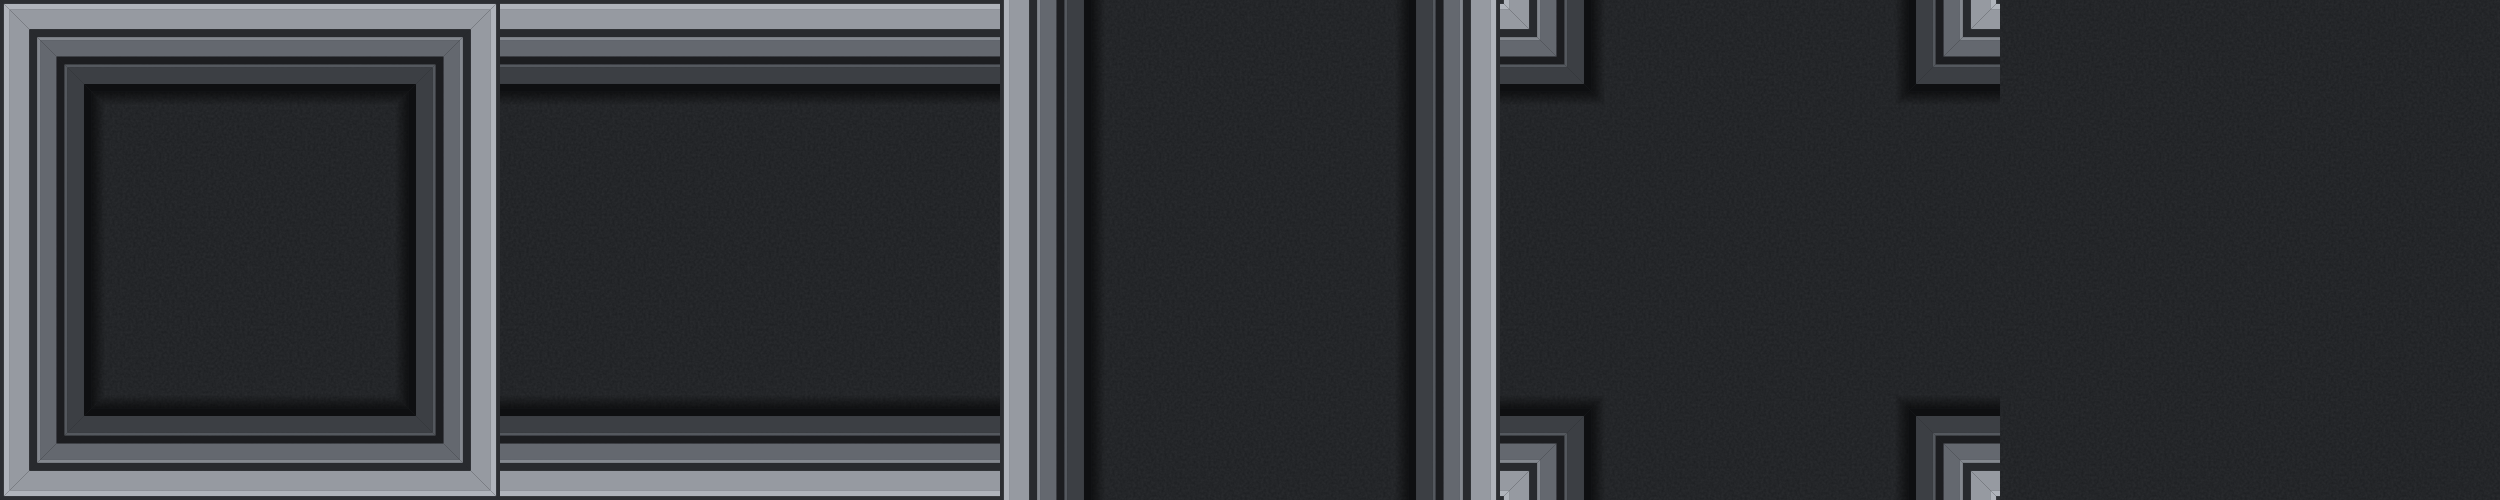
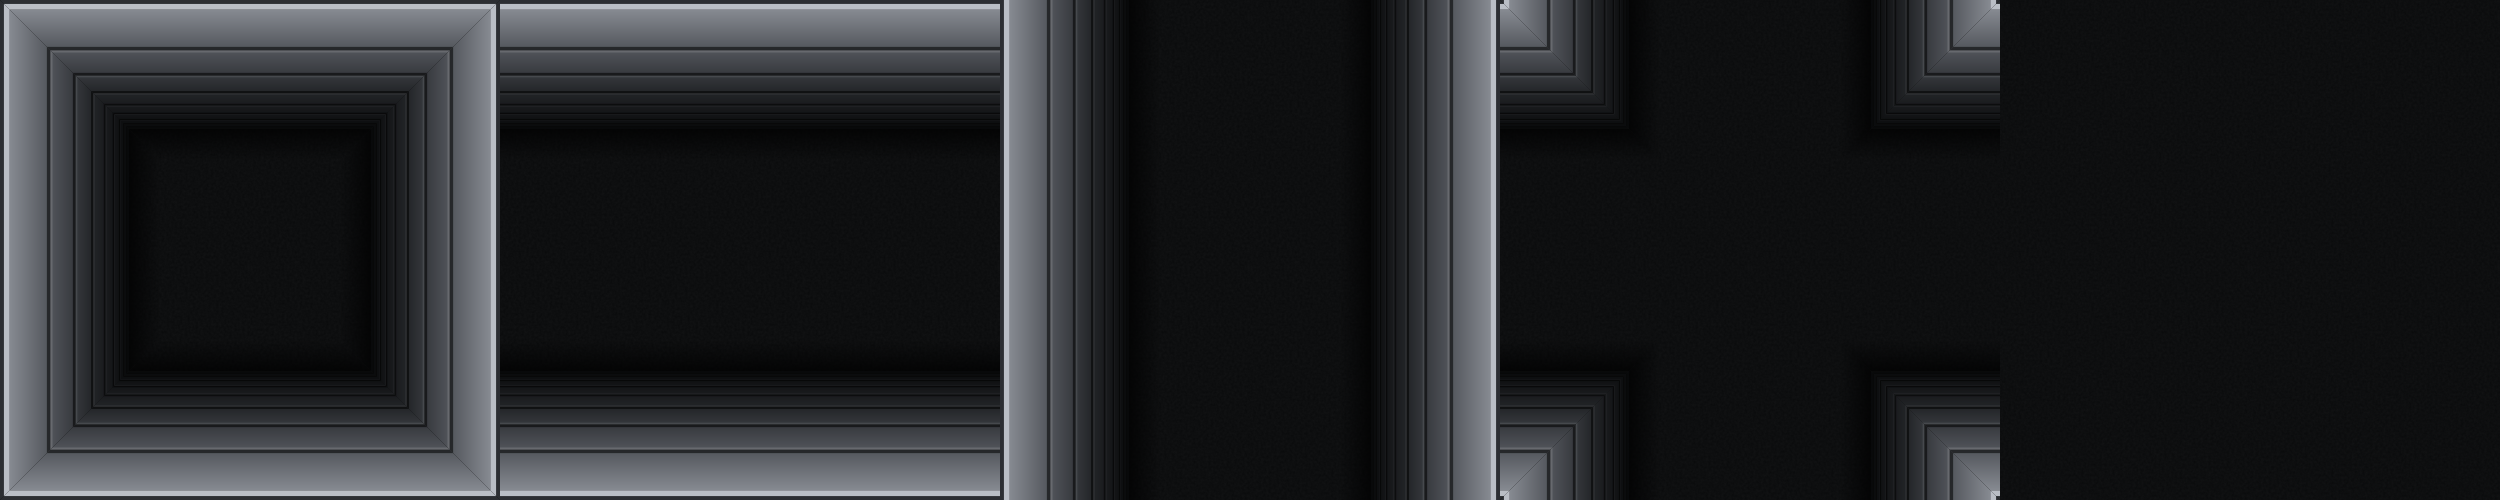
<svg xmlns="http://www.w3.org/2000/svg" xmlns:xlink="http://www.w3.org/1999/xlink" width="1280" height="256" viewBox="0 0 1280 256">
  <defs>
-     <linearGradient id="shade" gradientUnits="userSpaceOnUse" x1="0" y1="47" x2="0" y2="54">
-       <stop offset="0" stop-color="rgb(0, 0, 0)" stop-opacity="0.55" />
+     <linearGradient id="fall" gradientUnits="userSpaceOnUse" x1="0" y1="5" x2="0" y2="66">
+       <stop offset="0" stop-color="rgb(134, 138, 145)" />
+       <stop offset="0.35" stop-color="rgb(80, 83, 89)" />
+       <stop offset="0.7" stop-color="rgb(34, 36, 39)" />
+       <stop offset="1" stop-color="rgb(9, 10, 11)" />
+     </linearGradient>
+     <linearGradient id="shade" gradientUnits="userSpaceOnUse" x1="0" y1="66" x2="0" y2="82">
+       <stop offset="0" stop-color="rgb(0, 0, 0)" stop-opacity="0.7" />
      <stop offset="1" stop-color="rgb(0, 0, 0)" stop-opacity="0" />
    </linearGradient>
    <filter id="grain" filterUnits="userSpaceOnUse" x="0" y="0" width="1280" height="256" color-interpolation-filters="sRGB">
      <feTurbulence type="fractalNoise" baseFrequency="0.75" numOctaves="2" seed="13" stitchTiles="stitch" x="0" y="0" width="128" height="128" result="noise" />
-       <feColorMatrix in="noise" type="matrix" values="1 0 0 0 0  1 0 0 0 0  1 0 0 0 0  0 0 0 0 0.06" x="0" y="0" width="128" height="128" result="speckle" />
+       <feColorMatrix in="noise" type="matrix" values="1 0 0 0 0  1 0 0 0 0  1 0 0 0 0  0 0 0 0 0.035" x="0" y="0" width="128" height="128" result="speckle" />
      <feTile in="speckle" x="0" y="0" width="1280" height="256" />
    </filter>
    <g id="band">
-       <rect x="0" y="47" width="256" height="7" fill="url(#shade)" />
      <rect x="0" y="0" width="256" height="2" fill="rgb(44, 46, 50)" />
-       <rect x="0" y="2" width="256" height="3" fill="rgb(176, 180, 187)" />
-       <rect x="0" y="5" width="256" height="10" fill="rgb(150, 154, 161)" />
-       <rect x="0" y="15" width="256" height="4" fill="rgb(40, 42, 46)" />
-       <rect x="0" y="19" width="256" height="1.5" fill="rgb(132, 136, 143)" />
-       <rect x="0" y="20.5" width="256" height="8.5" fill="rgb(100, 104, 111)" />
-       <rect x="0" y="29" width="256" height="4" fill="rgb(28, 29, 32)" />
-       <rect x="0" y="33" width="256" height="1.5" fill="rgb(84, 88, 94)" />
-       <rect x="0" y="34.5" width="256" height="8.5" fill="rgb(60, 63, 68)" />
-       <rect x="0" y="43" width="256" height="4" fill="rgb(14, 15, 17)" />
+       <rect x="0" y="2" width="256" height="3" fill="rgb(186, 190, 197)" />
+       <rect x="0" y="5" width="256" height="61" fill="url(#fall)" />
+       <rect x="0" y="24" width="256" height="1.8" fill="rgb(0, 0, 0)" opacity="0.55" />
+       <rect x="0" y="25.8" width="256" height="1.08" fill="rgb(255, 255, 255)" opacity="0.13" />
+       <rect x="0" y="37.3" width="256" height="1.44" fill="rgb(0, 0, 0)" opacity="0.55" />
+       <rect x="0" y="38.74" width="256" height="0.86" fill="rgb(255, 255, 255)" opacity="0.091" />
+       <rect x="0" y="46.61" width="256" height="1.15" fill="rgb(0, 0, 0)" opacity="0.55" />
+       <rect x="0" y="47.76" width="256" height="0.69" fill="rgb(255, 255, 255)" opacity="0.064" />
+       <rect x="0" y="53.13" width="256" height="0.92" fill="rgb(0, 0, 0)" opacity="0.55" />
+       <rect x="0" y="54.05" width="256" height="0.55" fill="rgb(255, 255, 255)" opacity="0.045" />
+       <rect x="0" y="57.69" width="256" height="0.74" fill="rgb(0, 0, 0)" opacity="0.55" />
+       <rect x="0" y="58.43" width="256" height="0.44" fill="rgb(255, 255, 255)" opacity="0.031" />
+       <rect x="0" y="60.88" width="256" height="0.6" fill="rgb(0, 0, 0)" opacity="0.55" />
+       <rect x="0" y="61.48" width="256" height="0.36" fill="rgb(255, 255, 255)" opacity="0.022" />
+       <rect x="0" y="63.12" width="256" height="0.6" fill="rgb(0, 0, 0)" opacity="0.55" />
+       <rect x="0" y="63.72" width="256" height="0.36" fill="rgb(255, 255, 255)" opacity="0.015" />
+       <rect x="0" y="64.68" width="256" height="0.6" fill="rgb(0, 0, 0)" opacity="0.55" />
+       <rect x="0" y="65.28" width="256" height="0.36" fill="rgb(255, 255, 255)" opacity="0.011" />
+       <rect x="0" y="66" width="256" height="16" fill="url(#shade)" />
    </g>
    <clipPath id="mitre">
-       <polygon points="0,0 256,0 202,54 54,54" />
+       <polygon points="0,0 256,0 174,82 82,82" />
    </clipPath>
    <g id="bandMitred">
      <use xlink:href="#band" clip-path="url(#mitre)" />
    </g>
    <clipPath id="cornerLeftSide">
-       <polygon points="0,0 54,0 54,54" />
+       <polygon points="0,0 82,0 82,82" />
    </clipPath>
    <clipPath id="cornerTopSide">
-       <polygon points="0,0 54,54 0,54" />
+       <polygon points="0,0 82,82 0,82" />
    </clipPath>
    <g id="innerCorner">
      <g clip-path="url(#cornerLeftSide)">
        <use xlink:href="#band" transform="rotate(-90 128 128)" />
      </g>
      <use xlink:href="#band" clip-path="url(#cornerTopSide)" />
    </g>
  </defs>
-   <rect x="0" y="0" width="1280" height="256" fill="rgb(30, 32, 35)" />
+   <rect x="0" y="0" width="1280" height="256" fill="rgb(9, 10, 11)" />
  <rect x="0" y="0" width="1280" height="256" filter="url(#grain)" />
  <g>
    <use xlink:href="#bandMitred" />
    <use xlink:href="#bandMitred" transform="rotate(90 128 128)" />
    <use xlink:href="#bandMitred" transform="rotate(180 128 128)" />
    <use xlink:href="#bandMitred" transform="rotate(270 128 128)" />
  </g>
  <g transform="translate(256 0)">
    <use xlink:href="#band" />
    <use xlink:href="#band" transform="rotate(180 128 128)" />
  </g>
  <g transform="translate(512 0)">
    <use xlink:href="#band" transform="rotate(90 128 128)" />
    <use xlink:href="#band" transform="rotate(270 128 128)" />
  </g>
  <g transform="translate(768 0)">
    <use xlink:href="#innerCorner" />
    <use xlink:href="#innerCorner" transform="rotate(90 128 128)" />
    <use xlink:href="#innerCorner" transform="rotate(180 128 128)" />
    <use xlink:href="#innerCorner" transform="rotate(270 128 128)" />
  </g>
</svg>
